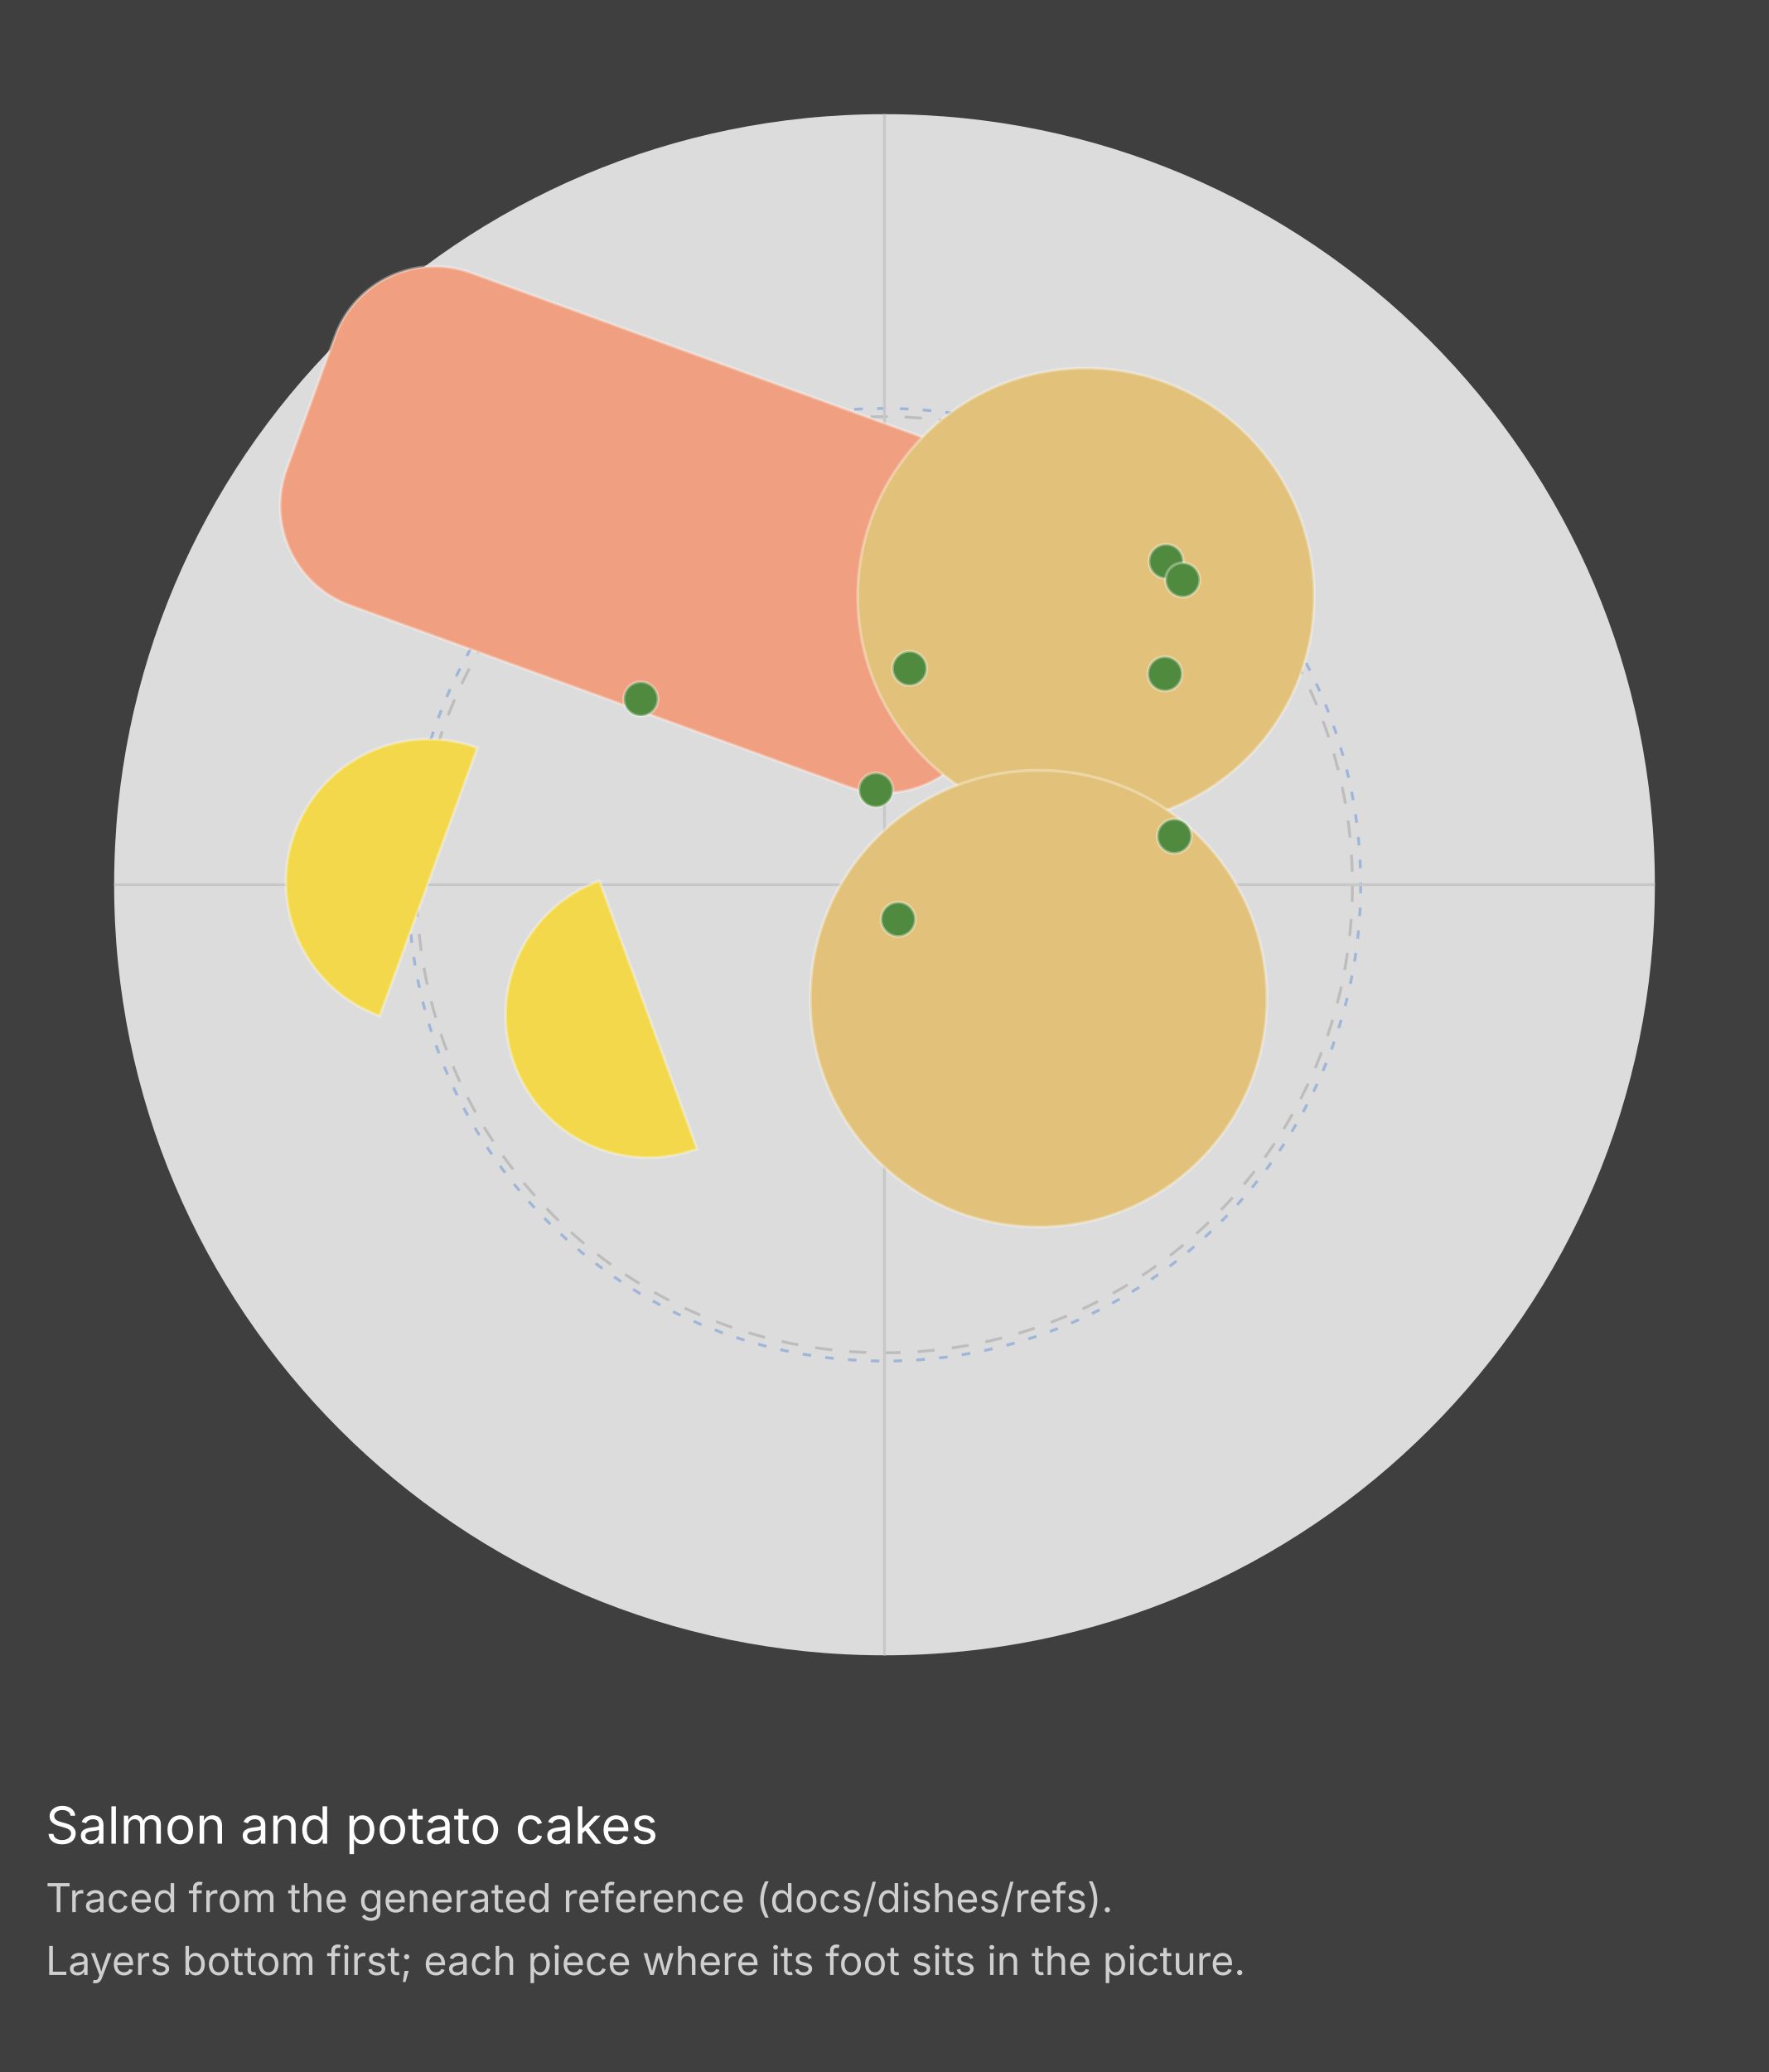
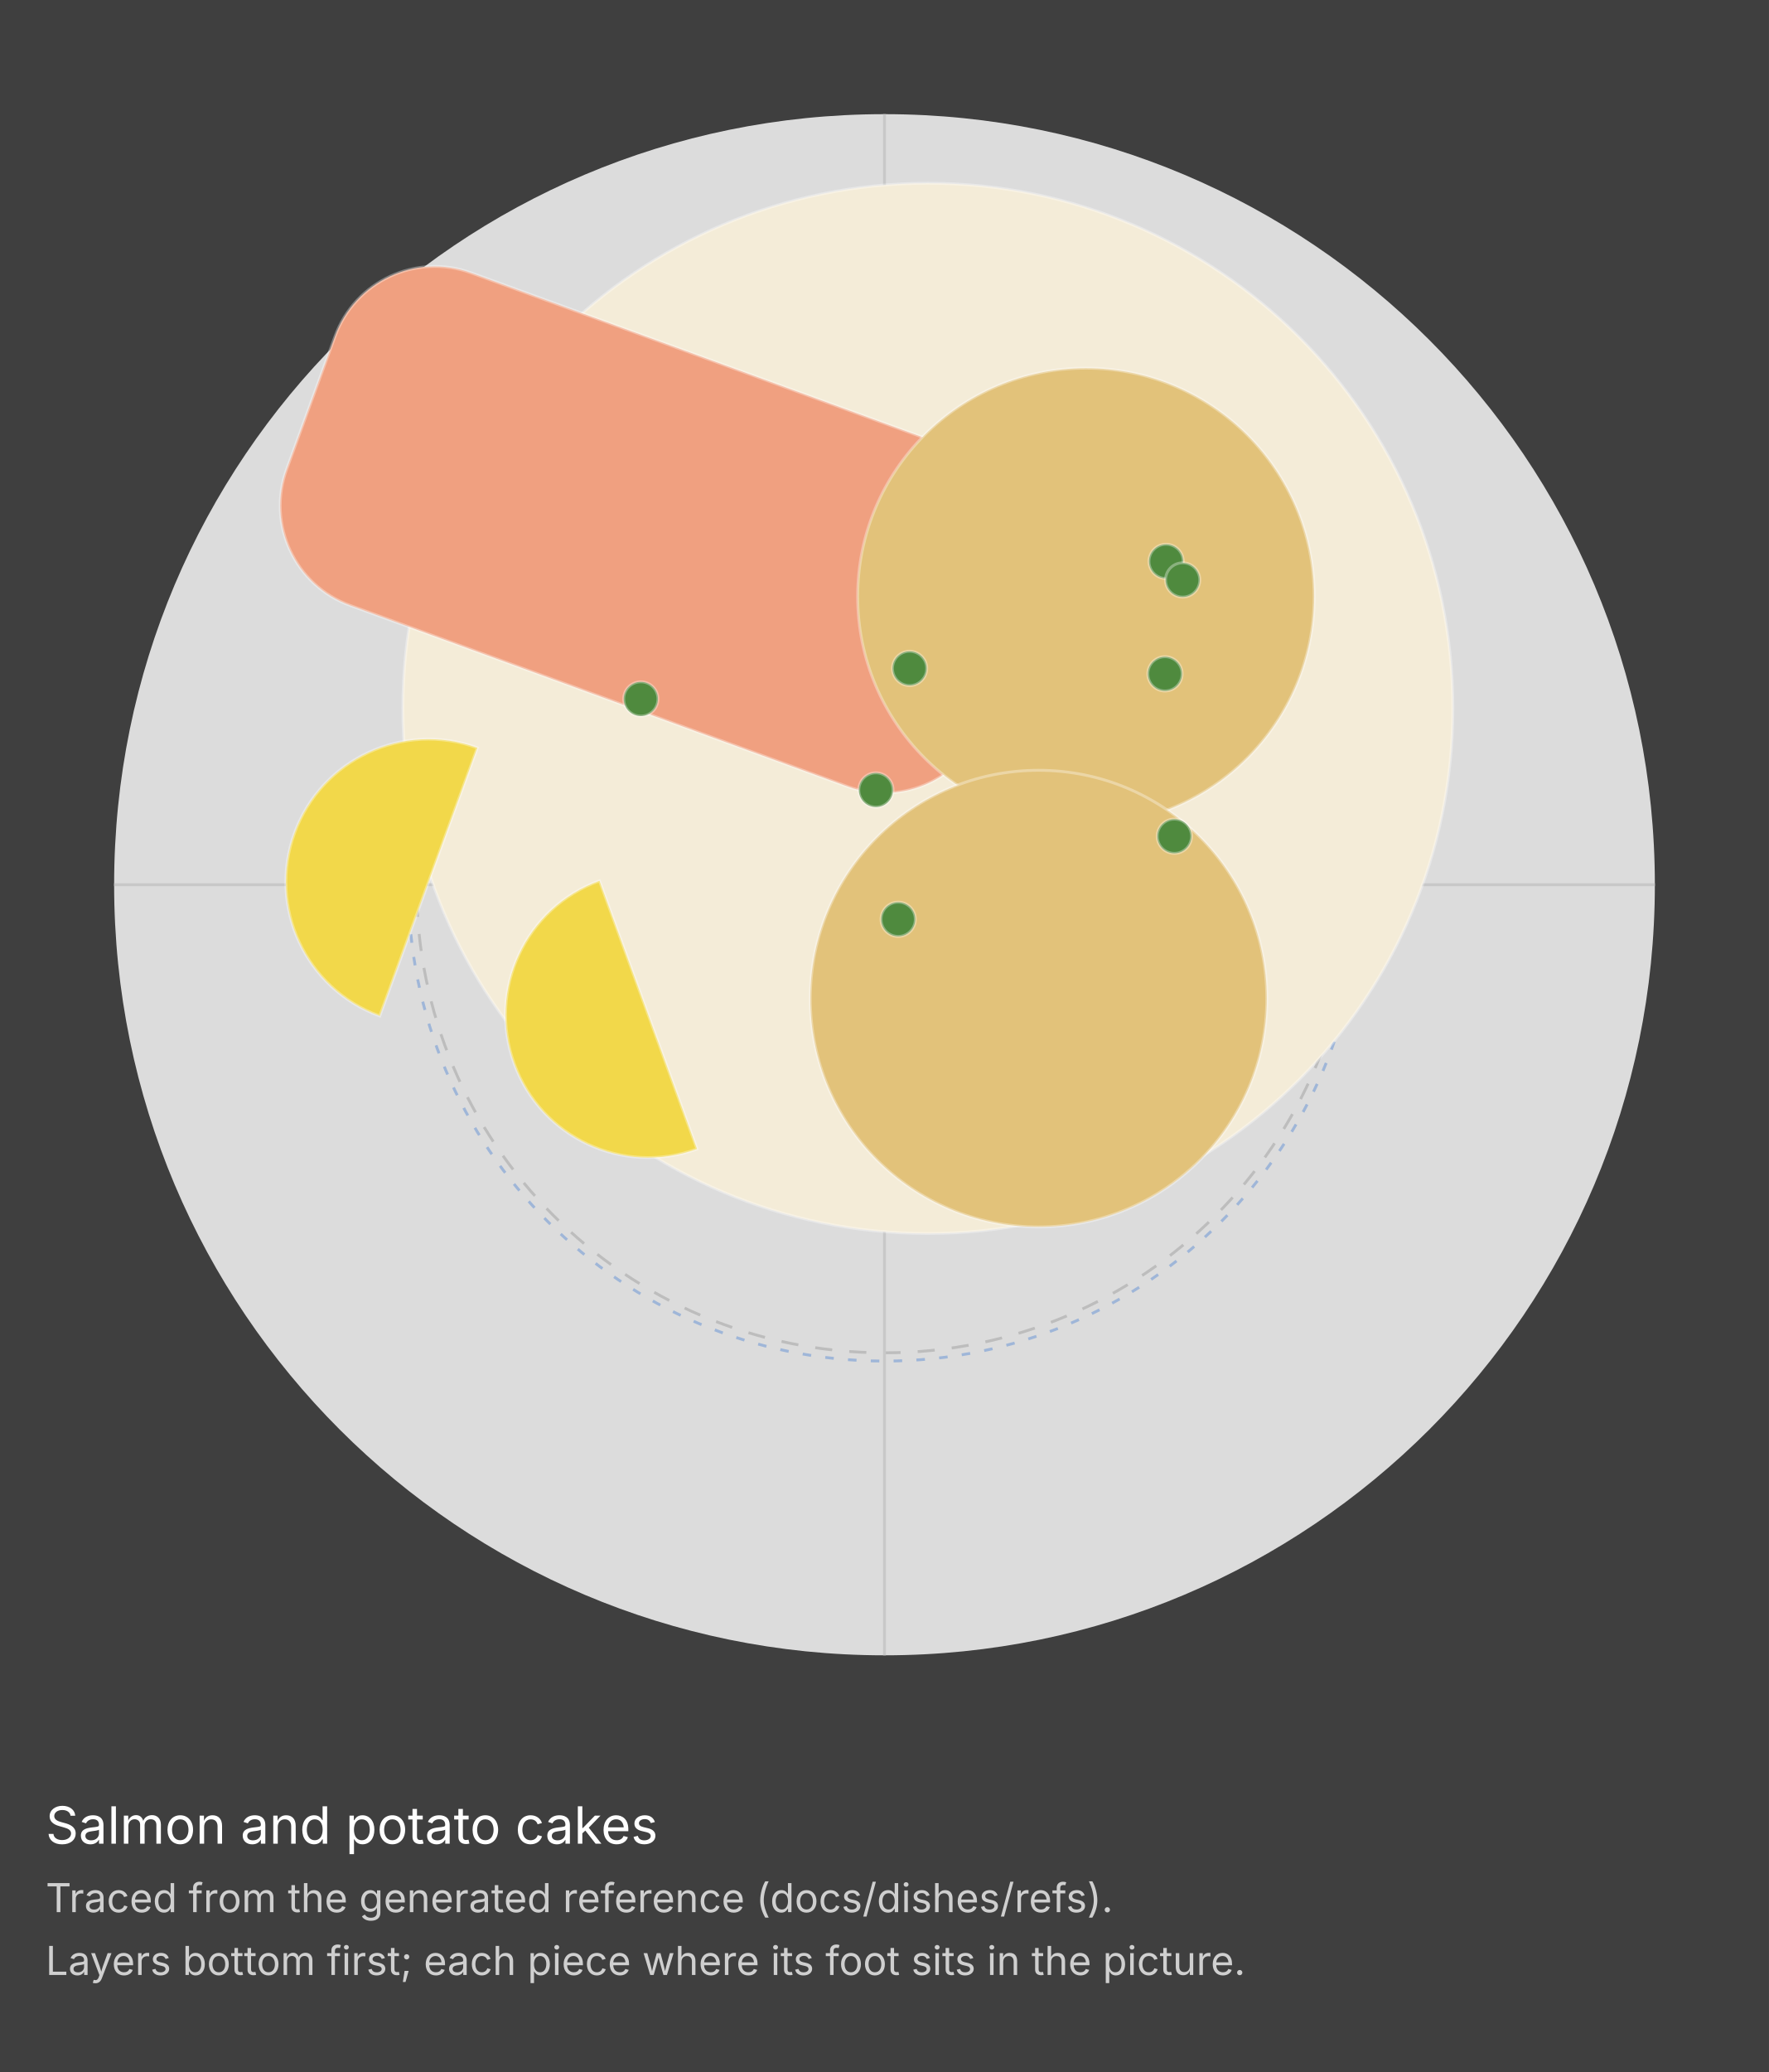
<svg xmlns="http://www.w3.org/2000/svg" width="620" height="726">
  <rect width="620" height="726" fill="#3f3f3f" />
  <circle cx="310.0" cy="310.0" r="270.0" fill="#dcdcdc" />
  <circle cx="310.0" cy="310.0" r="164.0" fill="none" stroke="#bdbdbd" stroke-dasharray="6 6" />
  <circle cx="310.0" cy="310.0" r="166.9" fill="none" stroke="#9fb6d8" stroke-dasharray="3 5" />
  <line x1="40.0" y1="310.0" x2="580.0" y2="310.0" stroke="#c8c8c8" />
  <line x1="310.0" y1="40.0" x2="310.0" y2="580.0" stroke="#c8c8c8" />
+   <circle transform="translate(325.2 248.2) rotate(0)" r="184.0" fill="#f4ecd8" stroke="#ffffff55" />
  <rect transform="translate(231.1 185.6) rotate(110)" x="-62.0" y="-130.0" width="124.0" height="260.0" rx="37.2" fill="#f0a080" stroke="#ffffff55" />
  <circle transform="translate(380.6 209.0) rotate(90)" r="80.0" fill="#e2c27a" stroke="#ffffff55" />
  <circle transform="translate(364.0 349.9) rotate(90)" r="80.0" fill="#e2c27a" stroke="#ffffff55" />
  <path transform="translate(150.2 309.0) rotate(110)" d="M -50.0 0 A 50.0 50.0 0 0 0 50.0 0 Z" fill="#f2d84a" stroke="#ffffff55" />
  <path transform="translate(227.2 355.6) rotate(70)" d="M -50.0 0 A 50.0 50.0 0 0 0 50.0 0 Z" fill="#f2d84a" stroke="#ffffff55" />
  <circle transform="translate(408.7 196.7) rotate(0)" r="6.0" fill="#4f8a3e" stroke="#ffffff55" />
  <circle transform="translate(307.0 276.8) rotate(0)" r="6.0" fill="#4f8a3e" stroke="#ffffff55" />
  <circle transform="translate(408.3 236.1) rotate(0)" r="6.0" fill="#4f8a3e" stroke="#ffffff55" />
  <circle transform="translate(318.8 234.2) rotate(0)" r="6.0" fill="#4f8a3e" stroke="#ffffff55" />
  <circle transform="translate(224.6 244.9) rotate(0)" r="6.0" fill="#4f8a3e" stroke="#ffffff55" />
  <circle transform="translate(314.8 322.1) rotate(0)" r="6.0" fill="#4f8a3e" stroke="#ffffff55" />
  <circle transform="translate(414.5 203.2) rotate(0)" r="6.0" fill="#4f8a3e" stroke="#ffffff55" />
  <circle transform="translate(411.6 293.0) rotate(0)" r="6.0" fill="#4f8a3e" stroke="#ffffff55" />
  <text x="16" y="646" fill="#ffffff" font-family="Inter, sans-serif" font-size="18">Salmon and potato cakes</text>
  <text x="16" y="670" fill="#cfcfcf" font-family="Inter, sans-serif" font-size="14">Traced from the generated reference (docs/dishes/refs).</text>
  <text x="16" y="692" fill="#cfcfcf" font-family="Inter, sans-serif" font-size="14">Layers bottom first; each piece where its foot sits in the picture.</text>
  <text x="16" y="714" fill="#cfcfcf" font-family="Inter, sans-serif" font-size="14" />
</svg>
